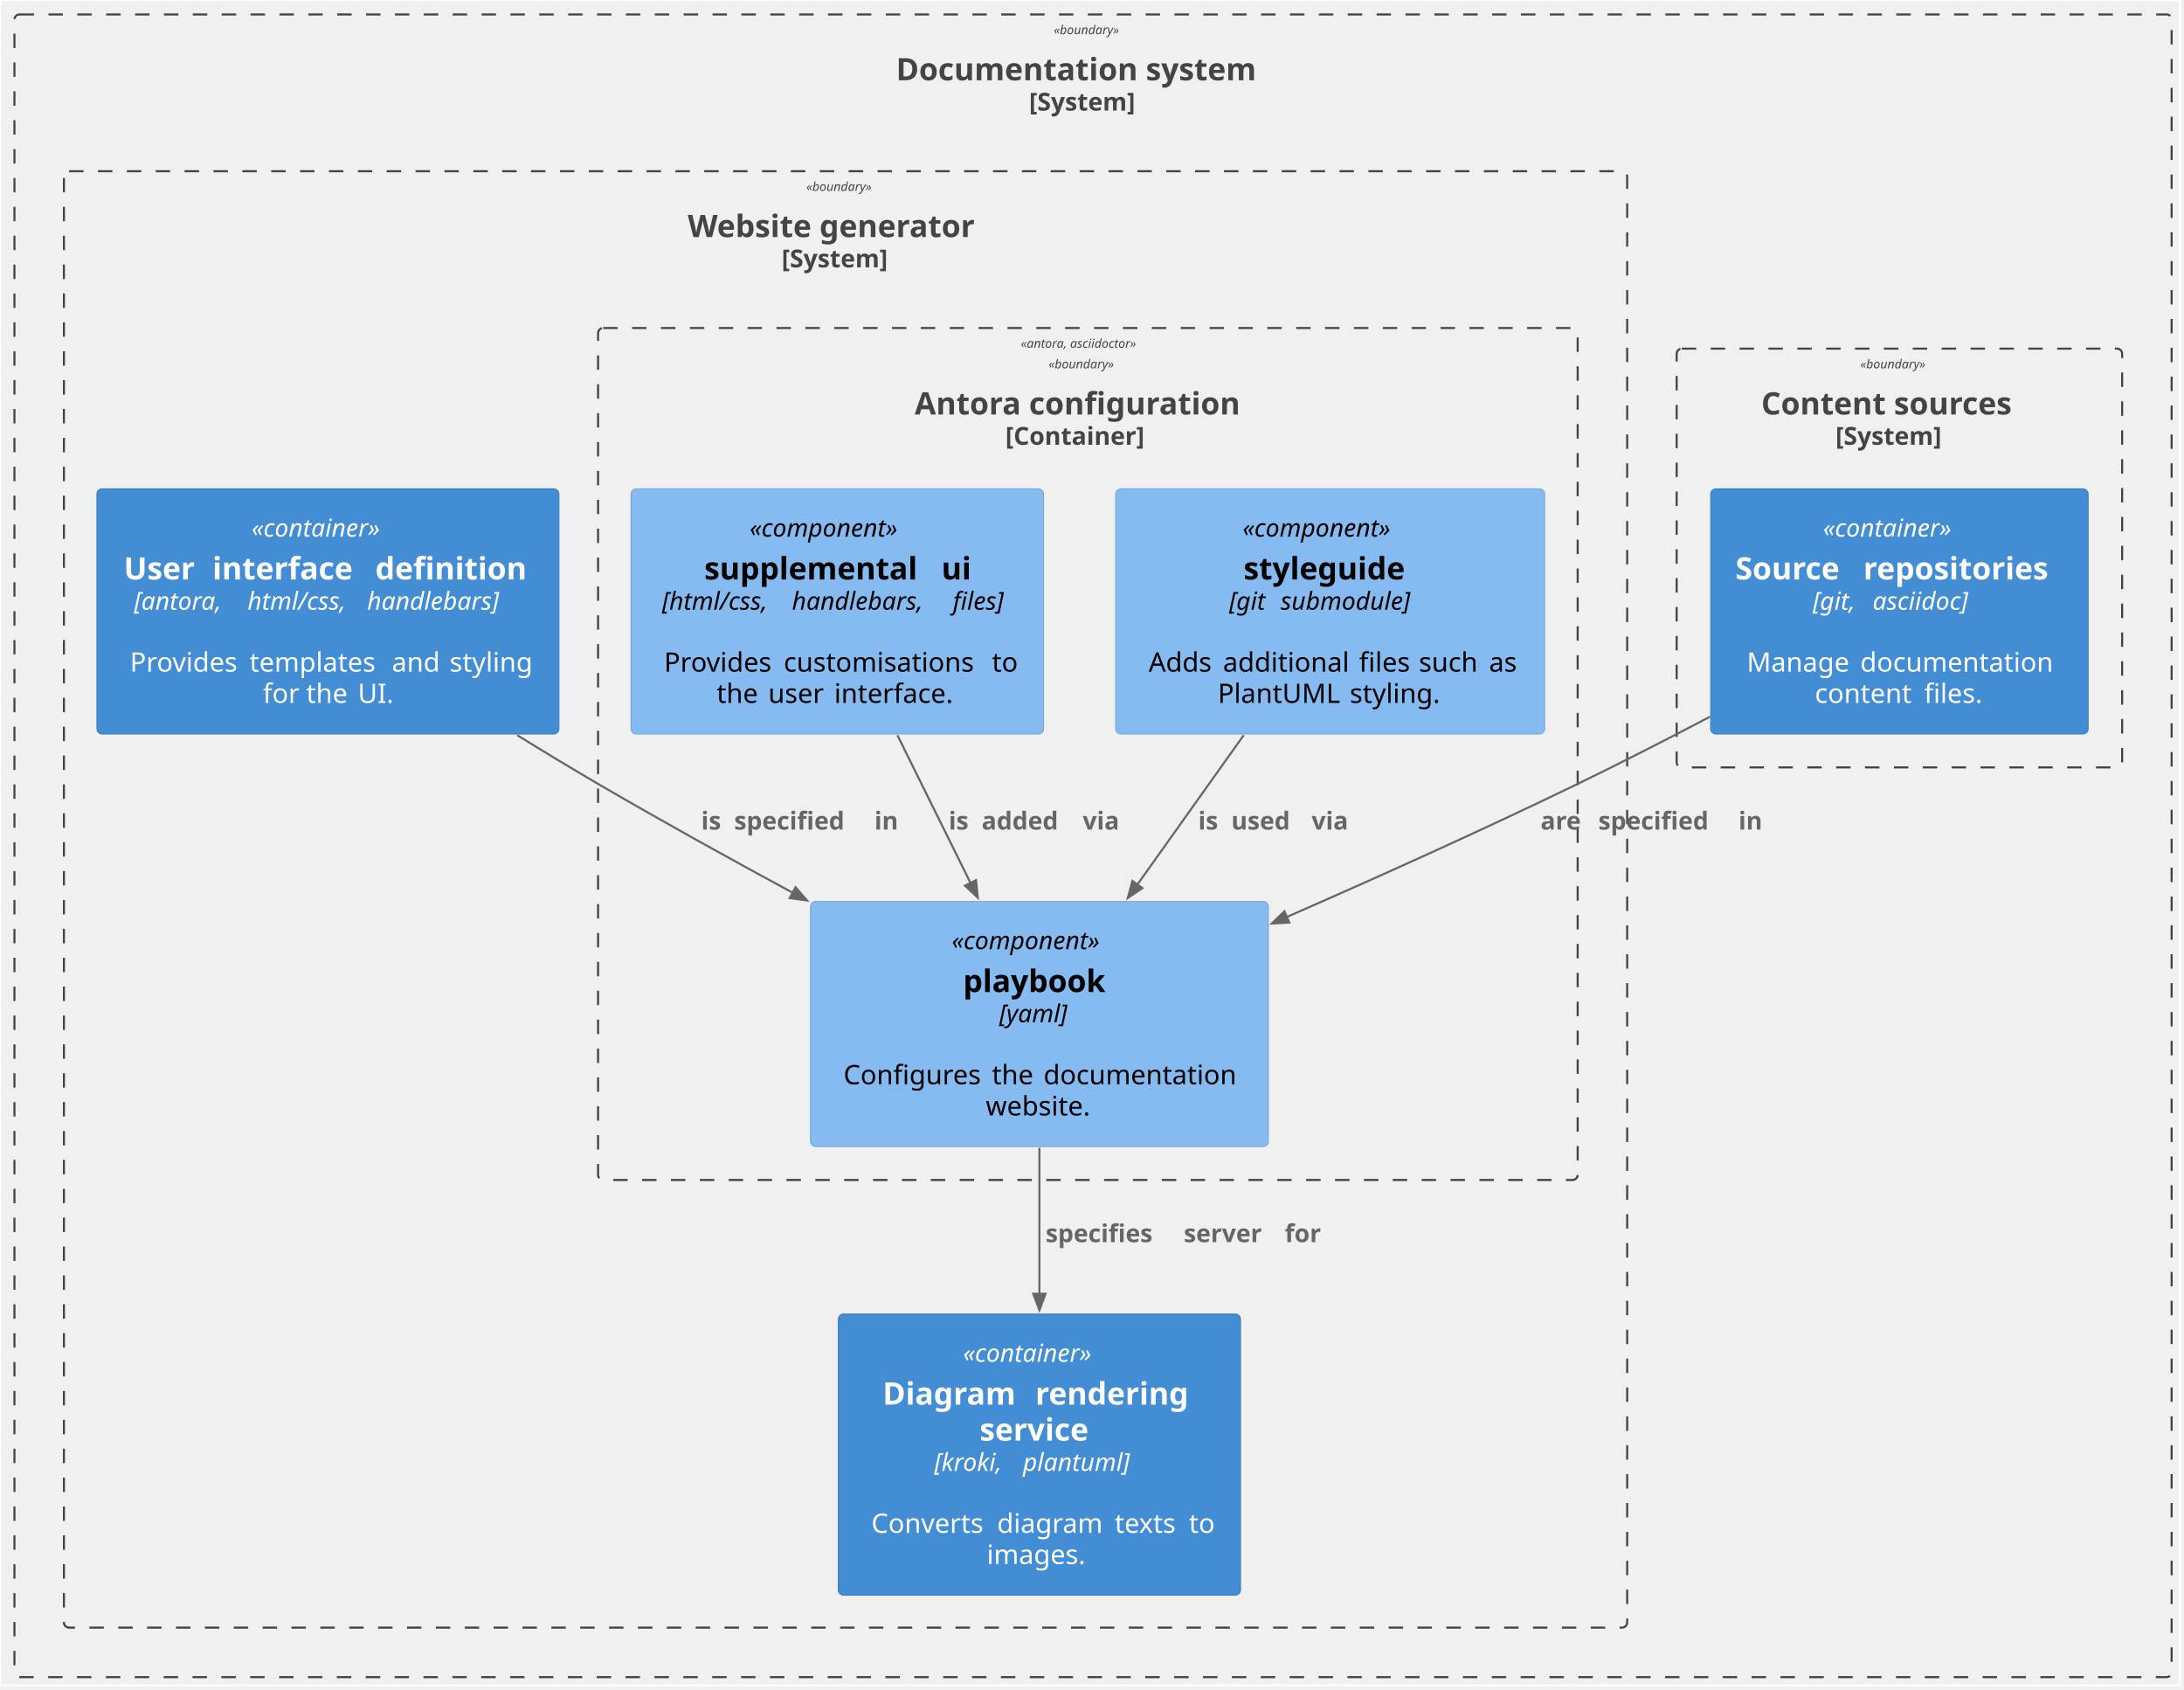
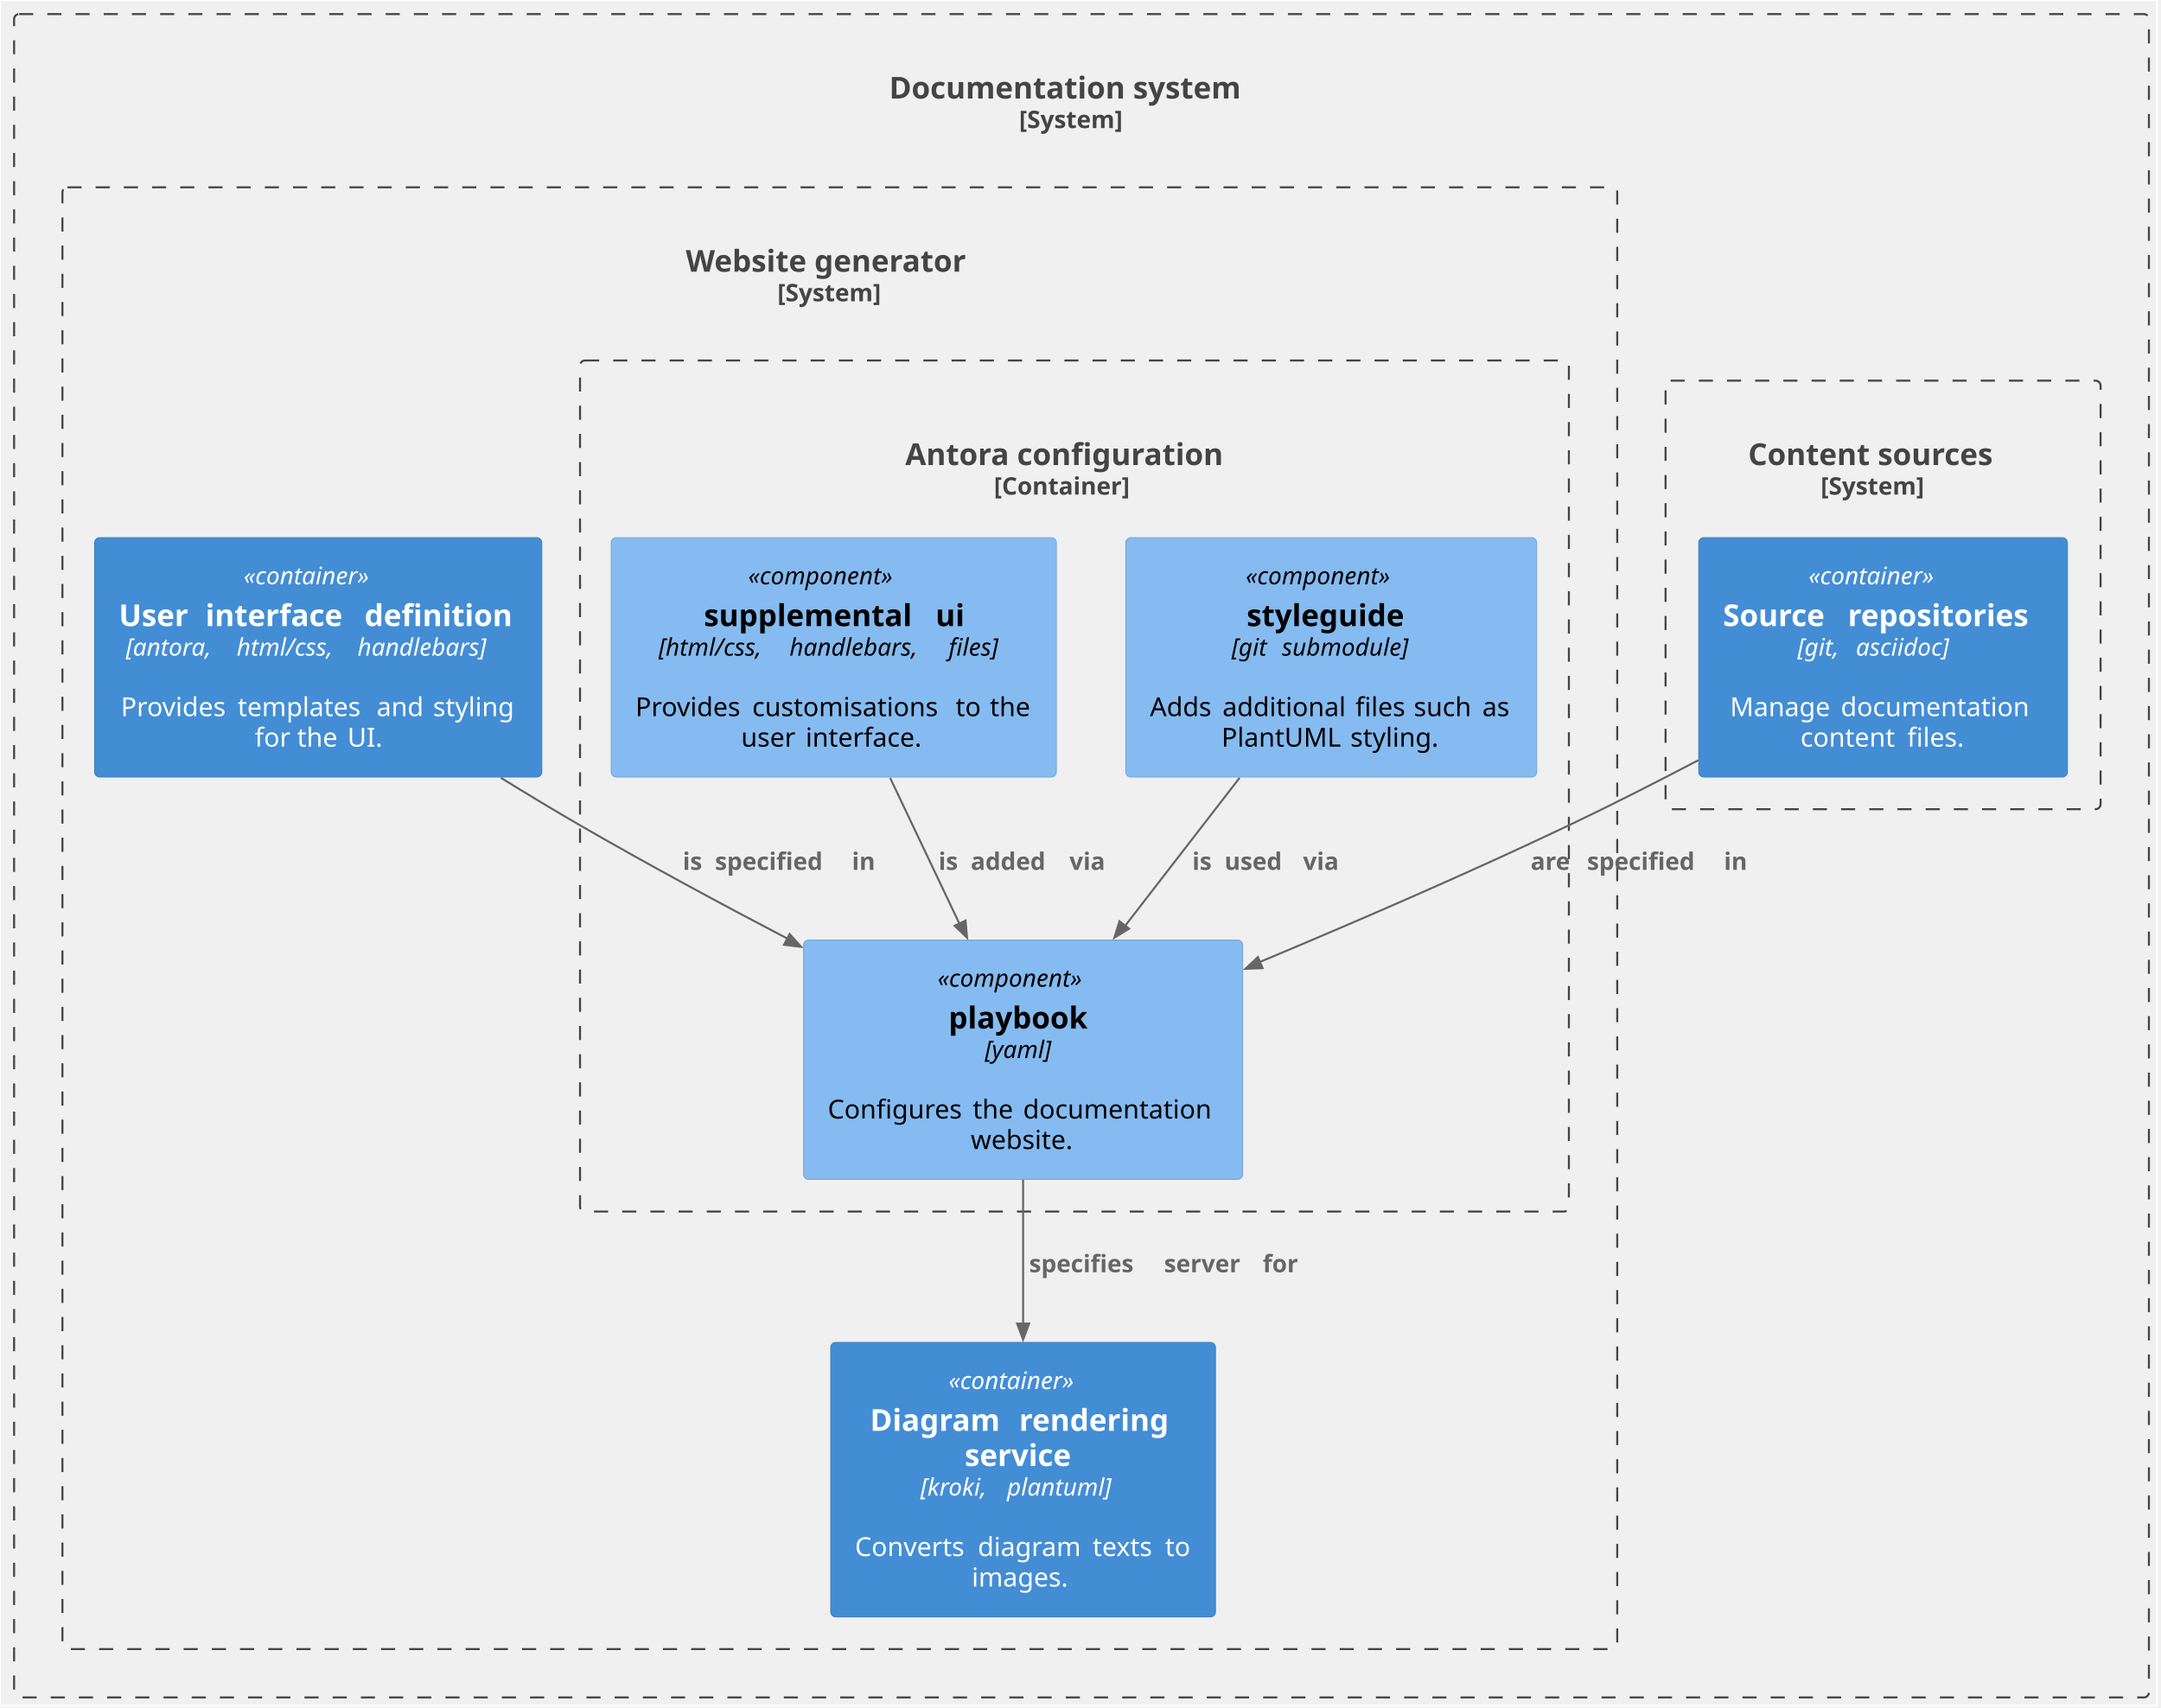
- <svg xmlns="http://www.w3.org/2000/svg" contentStyleType="text/css" height="819px" preserveAspectRatio="none" style="width:1059px;height:819px;" version="1.1" viewBox="0 0 1059 819" width="1059px" zoomAndPan="magnify">
+ <svg xmlns="http://www.w3.org/2000/svg" contentStyleType="text/css" height="848px" preserveAspectRatio="none" style="width:1073px;height:848px;" version="1.1" viewBox="0 0 1073 848" width="1073px" zoomAndPan="magnify">
  <defs />
  <g>
-     <rect fill="none" height="817" style="stroke:#FFFFFF;stroke-width:1.0;" width="1057" x="0" y="0" />
+     <rect fill="none" height="846.85" style="stroke:#FFFFFF;stroke-width:1.0;" width="1071" x="0" y="0" />
    <g id="cluster_doc_sys">
-       <rect fill="none" height="806" rx="2.5" ry="2.5" style="stroke:#444444;stroke-width:1.0;stroke-dasharray:7.0,7.0;" width="1046" x="7" y="7" />
-       <text fill="#444444" font-family="sans-serif" font-size="6" font-style="italic" lengthAdjust="spacing" textLength="38" x="511" y="16.569">«boundary»</text>
-       <text fill="#444444" font-family="sans-serif" font-size="15" font-weight="bold" lengthAdjust="spacing" textLength="191" x="434.5" y="38.923">Documentation system</text>
-       <text fill="#444444" font-family="sans-serif" font-size="12" font-weight="bold" lengthAdjust="spacing" textLength="62" x="499" y="53.6">[System]</text>
+       <rect fill="none" height="835.85" rx="2.5" ry="2.5" style="stroke:#444444;stroke-width:1.0;stroke-dasharray:7.0,7.0;" width="1060" x="7" y="7" />
+       <text fill="#444444" font-family="sans-serif" font-size="15" font-weight="bold" lengthAdjust="spacing" textLength="191" x="441.5" y="48.923">Documentation system</text>
+       <text fill="#444444" font-family="sans-serif" font-size="12" font-weight="bold" lengthAdjust="spacing" textLength="62" x="506" y="63.6">[System]</text>
    </g>
    <g id="cluster_sources">
-       <rect fill="none" height="203" rx="2.5" ry="2.5" style="stroke:#444444;stroke-width:1.0;stroke-dasharray:7.0,7.0;" width="216" x="813" y="169" />
-       <text fill="#444444" font-family="sans-serif" font-size="6" font-style="italic" lengthAdjust="spacing" textLength="38" x="902" y="178.569">«boundary»</text>
-       <text fill="#444444" font-family="sans-serif" font-size="15" font-weight="bold" lengthAdjust="spacing" textLength="134" x="854" y="200.923">Content sources</text>
-       <text fill="#444444" font-family="sans-serif" font-size="12" font-weight="bold" lengthAdjust="spacing" textLength="62" x="890" y="215.6">[System]</text>
+       <rect fill="none" height="212.8" rx="2.5" ry="2.5" style="stroke:#444444;stroke-width:1.0;stroke-dasharray:7.0,7.0;" width="216" x="827" y="189" />
+       <text fill="#444444" font-family="sans-serif" font-size="15" font-weight="bold" lengthAdjust="spacing" textLength="134" x="868" y="230.923">Content sources</text>
+       <text fill="#444444" font-family="sans-serif" font-size="12" font-weight="bold" lengthAdjust="spacing" textLength="62" x="904" y="245.6">[System]</text>
    </g>
    <g id="cluster_sitegen">
-       <rect fill="none" height="706" rx="2.5" ry="2.5" style="stroke:#444444;stroke-width:1.0;stroke-dasharray:7.0,7.0;" width="758" x="31" y="83" />
-       <text fill="#444444" font-family="sans-serif" font-size="6" font-style="italic" lengthAdjust="spacing" textLength="38" x="391" y="92.569">«boundary»</text>
-       <text fill="#444444" font-family="sans-serif" font-size="15" font-weight="bold" lengthAdjust="spacing" textLength="153" x="333.5" y="114.923">Website generator</text>
-       <text fill="#444444" font-family="sans-serif" font-size="12" font-weight="bold" lengthAdjust="spacing" textLength="62" x="379" y="129.6">[System]</text>
+       <rect fill="none" height="725.85" rx="2.5" ry="2.5" style="stroke:#444444;stroke-width:1.0;stroke-dasharray:7.0,7.0;" width="772" x="31" y="93" />
+       <text fill="#444444" font-family="sans-serif" font-size="15" font-weight="bold" lengthAdjust="spacing" textLength="153" x="340.5" y="134.923">Website generator</text>
+       <text fill="#444444" font-family="sans-serif" font-size="12" font-weight="bold" lengthAdjust="spacing" textLength="62" x="386" y="149.6">[System]</text>
    </g>
    <g id="cluster_antora">
-       <rect fill="none" height="413" rx="2.5" ry="2.5" style="stroke:#444444;stroke-width:1.0;stroke-dasharray:7.0,7.0;" width="475" x="290" y="159" />
-       <text fill="#444444" font-family="sans-serif" font-size="6" font-style="italic" lengthAdjust="spacing" textLength="65" x="495" y="168.569">«antora, asciidoctor»</text>
-       <text fill="#444444" font-family="sans-serif" font-size="6" font-style="italic" lengthAdjust="spacing" textLength="38" x="508.5" y="178.569">«boundary»</text>
-       <text fill="#444444" font-family="sans-serif" font-size="15" font-weight="bold" lengthAdjust="spacing" textLength="168" x="443.5" y="200.923">Antora configuration</text>
-       <text fill="#444444" font-family="sans-serif" font-size="12" font-weight="bold" lengthAdjust="spacing" textLength="80" x="487.5" y="215.6">[Container]</text>
+       <rect fill="none" height="422.59" rx="2.5" ry="2.5" style="stroke:#444444;stroke-width:1.0;stroke-dasharray:7.0,7.0;" width="491" x="288" y="179" />
+       <text fill="#444444" font-family="sans-serif" font-size="15" font-weight="bold" lengthAdjust="spacing" textLength="168" x="449.5" y="230.923">Antora configuration</text>
+       <text fill="#444444" font-family="sans-serif" font-size="12" font-weight="bold" lengthAdjust="spacing" textLength="80" x="493.5" y="245.6">[Container]</text>
    </g>
    <g id="elem_source_repos">
-       <rect fill="#438DD5" height="118.797" rx="2.5" ry="2.5" style="stroke:#3C7FC0;stroke-width:0.5;" width="183" x="829.5" y="237" />
-       <text fill="#FFFFFF" font-family="sans-serif" font-size="12" font-style="italic" lengthAdjust="spacing" textLength="74" x="884" y="260.139">«container»</text>
-       <text fill="#FFFFFF" font-family="sans-serif" font-size="15" font-weight="bold" lengthAdjust="spacing" textLength="57" x="841.5" y="280.892">Source</text>
-       <text fill="#FFFFFF" font-family="sans-serif" font-size="15" font-weight="bold" lengthAdjust="spacing" textLength="5" x="898.5" y="280.892"> </text>
-       <text fill="#FFFFFF" font-family="sans-serif" font-size="15" font-weight="bold" lengthAdjust="spacing" textLength="97" x="903.5" y="280.892">repositories</text>
-       <text fill="#FFFFFF" font-family="sans-serif" font-size="12" font-style="italic" lengthAdjust="spacing" textLength="25" x="879" y="295.568">[git,</text>
-       <text fill="#FFFFFF" font-family="sans-serif" font-size="12" font-style="italic" lengthAdjust="spacing" textLength="4" x="904" y="295.568"> </text>
-       <text fill="#FFFFFF" font-family="sans-serif" font-size="12" font-style="italic" lengthAdjust="spacing" textLength="55" x="908" y="295.568">asciidoc]</text>
-       <text fill="#FFFFFF" font-family="sans-serif" font-size="13" lengthAdjust="spacing" textLength="4" x="919" y="310.465"> </text>
-       <text fill="#FFFFFF" font-family="sans-serif" font-size="13" lengthAdjust="spacing" textLength="4" x="843" y="325.598"> </text>
-       <text fill="#FFFFFF" font-family="sans-serif" font-size="13" lengthAdjust="spacing" textLength="51" x="847" y="325.598">Manage</text>
-       <text fill="#FFFFFF" font-family="sans-serif" font-size="13" lengthAdjust="spacing" textLength="4" x="898" y="325.598"> </text>
-       <text fill="#FFFFFF" font-family="sans-serif" font-size="13" lengthAdjust="spacing" textLength="97" x="902" y="325.598">documentation</text>
-       <text fill="#FFFFFF" font-family="sans-serif" font-size="13" lengthAdjust="spacing" textLength="49" x="880" y="340.731">content</text>
-       <text fill="#FFFFFF" font-family="sans-serif" font-size="13" lengthAdjust="spacing" textLength="4" x="929" y="340.731"> </text>
-       <text fill="#FFFFFF" font-family="sans-serif" font-size="13" lengthAdjust="spacing" textLength="29" x="933" y="340.731">files.</text>
+       <rect fill="#438DD5" height="118.797" rx="2.5" ry="2.5" style="stroke:#3C7FC0;stroke-width:0.5;" width="183" x="843.5" y="267" />
+       <text fill="#FFFFFF" font-family="sans-serif" font-size="12" font-style="italic" lengthAdjust="spacing" textLength="74" x="898" y="290.139">«container»</text>
+       <text fill="#FFFFFF" font-family="sans-serif" font-size="15" font-weight="bold" lengthAdjust="spacing" textLength="57" x="855.5" y="310.892">Source</text>
+       <text fill="#FFFFFF" font-family="sans-serif" font-size="15" font-weight="bold" lengthAdjust="spacing" textLength="5" x="912.5" y="310.892"> </text>
+       <text fill="#FFFFFF" font-family="sans-serif" font-size="15" font-weight="bold" lengthAdjust="spacing" textLength="97" x="917.5" y="310.892">repositories</text>
+       <text fill="#FFFFFF" font-family="sans-serif" font-size="12" font-style="italic" lengthAdjust="spacing" textLength="25" x="892.5" y="325.568">[git,</text>
+       <text fill="#FFFFFF" font-family="sans-serif" font-size="12" font-style="italic" lengthAdjust="spacing" textLength="4" x="917.5" y="325.568"> </text>
+       <text fill="#FFFFFF" font-family="sans-serif" font-size="12" font-style="italic" lengthAdjust="spacing" textLength="56" x="921.5" y="325.568">asciidoc]</text>
+       <text fill="#FFFFFF" font-family="sans-serif" font-size="13" lengthAdjust="spacing" textLength="4" x="933" y="340.465"> </text>
+       <text fill="#FFFFFF" font-family="sans-serif" font-size="13" lengthAdjust="spacing" textLength="51" x="859" y="355.598">Manage</text>
+       <text fill="#FFFFFF" font-family="sans-serif" font-size="13" lengthAdjust="spacing" textLength="4" x="910" y="355.598"> </text>
+       <text fill="#FFFFFF" font-family="sans-serif" font-size="13" lengthAdjust="spacing" textLength="97" x="914" y="355.598">documentation</text>
+       <text fill="#FFFFFF" font-family="sans-serif" font-size="13" lengthAdjust="spacing" textLength="49" x="894" y="370.731">content</text>
+       <text fill="#FFFFFF" font-family="sans-serif" font-size="13" lengthAdjust="spacing" textLength="4" x="943" y="370.731"> </text>
+       <text fill="#FFFFFF" font-family="sans-serif" font-size="13" lengthAdjust="spacing" textLength="29" x="947" y="370.731">files.</text>
    </g>
    <g id="elem_ui">
-       <rect fill="#438DD5" height="118.797" rx="2.5" ry="2.5" style="stroke:#3C7FC0;stroke-width:0.5;" width="224" x="47" y="237" />
-       <text fill="#FFFFFF" font-family="sans-serif" font-size="12" font-style="italic" lengthAdjust="spacing" textLength="74" x="122" y="260.139">«container»</text>
-       <text fill="#FFFFFF" font-family="sans-serif" font-size="15" font-weight="bold" lengthAdjust="spacing" textLength="38" x="60" y="280.892">User</text>
-       <text fill="#FFFFFF" font-family="sans-serif" font-size="15" font-weight="bold" lengthAdjust="spacing" textLength="5" x="98" y="280.892"> </text>
-       <text fill="#FFFFFF" font-family="sans-serif" font-size="15" font-weight="bold" lengthAdjust="spacing" textLength="74" x="103" y="280.892">interface</text>
-       <text fill="#FFFFFF" font-family="sans-serif" font-size="15" font-weight="bold" lengthAdjust="spacing" textLength="5" x="177" y="280.892"> </text>
-       <text fill="#FFFFFF" font-family="sans-serif" font-size="15" font-weight="bold" lengthAdjust="spacing" textLength="76" x="182" y="280.892">definition</text>
-       <text fill="#FFFFFF" font-family="sans-serif" font-size="12" font-style="italic" lengthAdjust="spacing" textLength="51" x="65" y="295.568">[antora,</text>
-       <text fill="#FFFFFF" font-family="sans-serif" font-size="12" font-style="italic" lengthAdjust="spacing" textLength="4" x="116" y="295.568"> </text>
-       <text fill="#FFFFFF" font-family="sans-serif" font-size="12" font-style="italic" lengthAdjust="spacing" textLength="54" x="120" y="295.568">html/css,</text>
-       <text fill="#FFFFFF" font-family="sans-serif" font-size="12" font-style="italic" lengthAdjust="spacing" textLength="4" x="174" y="295.568"> </text>
-       <text fill="#FFFFFF" font-family="sans-serif" font-size="12" font-style="italic" lengthAdjust="spacing" textLength="75" x="178" y="295.568">handlebars]</text>
-       <text fill="#FFFFFF" font-family="sans-serif" font-size="13" lengthAdjust="spacing" textLength="4" x="157" y="310.465"> </text>
-       <text fill="#FFFFFF" font-family="sans-serif" font-size="13" lengthAdjust="spacing" textLength="4" x="59" y="325.598"> </text>
-       <text fill="#FFFFFF" font-family="sans-serif" font-size="13" lengthAdjust="spacing" textLength="54" x="63" y="325.598">Provides</text>
-       <text fill="#FFFFFF" font-family="sans-serif" font-size="13" lengthAdjust="spacing" textLength="4" x="117" y="325.598"> </text>
-       <text fill="#FFFFFF" font-family="sans-serif" font-size="13" lengthAdjust="spacing" textLength="65" x="121" y="325.598">templates</text>
-       <text fill="#FFFFFF" font-family="sans-serif" font-size="13" lengthAdjust="spacing" textLength="4" x="186" y="325.598"> </text>
-       <text fill="#FFFFFF" font-family="sans-serif" font-size="13" lengthAdjust="spacing" textLength="24" x="190" y="325.598">and</text>
-       <text fill="#FFFFFF" font-family="sans-serif" font-size="13" lengthAdjust="spacing" textLength="4" x="214" y="325.598"> </text>
-       <text fill="#FFFFFF" font-family="sans-serif" font-size="13" lengthAdjust="spacing" textLength="41" x="218" y="325.598">styling</text>
-       <text fill="#FFFFFF" font-family="sans-serif" font-size="13" lengthAdjust="spacing" textLength="17" x="127.5" y="340.731">for</text>
-       <text fill="#FFFFFF" font-family="sans-serif" font-size="13" lengthAdjust="spacing" textLength="4" x="144.5" y="340.731"> </text>
-       <text fill="#FFFFFF" font-family="sans-serif" font-size="13" lengthAdjust="spacing" textLength="21" x="148.5" y="340.731">the</text>
-       <text fill="#FFFFFF" font-family="sans-serif" font-size="13" lengthAdjust="spacing" textLength="4" x="169.5" y="340.731"> </text>
-       <text fill="#FFFFFF" font-family="sans-serif" font-size="13" lengthAdjust="spacing" textLength="17" x="173.5" y="340.731">UI.</text>
+       <rect fill="#438DD5" height="118.797" rx="2.5" ry="2.5" style="stroke:#3C7FC0;stroke-width:0.5;" width="222" x="47" y="267" />
+       <text fill="#FFFFFF" font-family="sans-serif" font-size="12" font-style="italic" lengthAdjust="spacing" textLength="74" x="121" y="290.139">«container»</text>
+       <text fill="#FFFFFF" font-family="sans-serif" font-size="15" font-weight="bold" lengthAdjust="spacing" textLength="38" x="59" y="310.892">User</text>
+       <text fill="#FFFFFF" font-family="sans-serif" font-size="15" font-weight="bold" lengthAdjust="spacing" textLength="5" x="97" y="310.892"> </text>
+       <text fill="#FFFFFF" font-family="sans-serif" font-size="15" font-weight="bold" lengthAdjust="spacing" textLength="74" x="102" y="310.892">interface</text>
+       <text fill="#FFFFFF" font-family="sans-serif" font-size="15" font-weight="bold" lengthAdjust="spacing" textLength="5" x="176" y="310.892"> </text>
+       <text fill="#FFFFFF" font-family="sans-serif" font-size="15" font-weight="bold" lengthAdjust="spacing" textLength="76" x="181" y="310.892">definition</text>
+       <text fill="#FFFFFF" font-family="sans-serif" font-size="12" font-style="italic" lengthAdjust="spacing" textLength="51" x="62.5" y="325.568">[antora,</text>
+       <text fill="#FFFFFF" font-family="sans-serif" font-size="12" font-style="italic" lengthAdjust="spacing" textLength="4" x="113.5" y="325.568"> </text>
+       <text fill="#FFFFFF" font-family="sans-serif" font-size="12" font-style="italic" lengthAdjust="spacing" textLength="56" x="117.5" y="325.568">html/css,</text>
+       <text fill="#FFFFFF" font-family="sans-serif" font-size="12" font-style="italic" lengthAdjust="spacing" textLength="4" x="173.5" y="325.568"> </text>
+       <text fill="#FFFFFF" font-family="sans-serif" font-size="12" font-style="italic" lengthAdjust="spacing" textLength="76" x="177.5" y="325.568">handlebars]</text>
+       <text fill="#FFFFFF" font-family="sans-serif" font-size="13" lengthAdjust="spacing" textLength="4" x="156" y="340.465"> </text>
+       <text fill="#FFFFFF" font-family="sans-serif" font-size="13" lengthAdjust="spacing" textLength="54" x="60" y="355.598">Provides</text>
+       <text fill="#FFFFFF" font-family="sans-serif" font-size="13" lengthAdjust="spacing" textLength="4" x="114" y="355.598"> </text>
+       <text fill="#FFFFFF" font-family="sans-serif" font-size="13" lengthAdjust="spacing" textLength="65" x="118" y="355.598">templates</text>
+       <text fill="#FFFFFF" font-family="sans-serif" font-size="13" lengthAdjust="spacing" textLength="4" x="183" y="355.598"> </text>
+       <text fill="#FFFFFF" font-family="sans-serif" font-size="13" lengthAdjust="spacing" textLength="24" x="187" y="355.598">and</text>
+       <text fill="#FFFFFF" font-family="sans-serif" font-size="13" lengthAdjust="spacing" textLength="4" x="211" y="355.598"> </text>
+       <text fill="#FFFFFF" font-family="sans-serif" font-size="13" lengthAdjust="spacing" textLength="41" x="215" y="355.598">styling</text>
+       <text fill="#FFFFFF" font-family="sans-serif" font-size="13" lengthAdjust="spacing" textLength="17" x="126.5" y="370.731">for</text>
+       <text fill="#FFFFFF" font-family="sans-serif" font-size="13" lengthAdjust="spacing" textLength="4" x="143.5" y="370.731"> </text>
+       <text fill="#FFFFFF" font-family="sans-serif" font-size="13" lengthAdjust="spacing" textLength="21" x="147.5" y="370.731">the</text>
+       <text fill="#FFFFFF" font-family="sans-serif" font-size="13" lengthAdjust="spacing" textLength="4" x="168.5" y="370.731"> </text>
+       <text fill="#FFFFFF" font-family="sans-serif" font-size="13" lengthAdjust="spacing" textLength="17" x="172.5" y="370.731">UI.</text>
    </g>
    <g id="elem_kroki">
-       <rect fill="#438DD5" height="136.258" rx="2.5" ry="2.5" style="stroke:#3C7FC0;stroke-width:0.5;" width="195" x="406.5" y="637" />
-       <text fill="#FFFFFF" font-family="sans-serif" font-size="12" font-style="italic" lengthAdjust="spacing" textLength="74" x="467" y="660.139">«container»</text>
-       <text fill="#FFFFFF" font-family="sans-serif" font-size="15" font-weight="bold" lengthAdjust="spacing" textLength="69" x="428" y="680.892">Diagram</text>
-       <text fill="#FFFFFF" font-family="sans-serif" font-size="15" font-weight="bold" lengthAdjust="spacing" textLength="5" x="497" y="680.892"> </text>
-       <text fill="#FFFFFF" font-family="sans-serif" font-size="15" font-weight="bold" lengthAdjust="spacing" textLength="78" x="502" y="680.892">rendering</text>
-       <text fill="#FFFFFF" font-family="sans-serif" font-size="15" font-weight="bold" lengthAdjust="spacing" textLength="58" x="475" y="698.353">service</text>
-       <text fill="#FFFFFF" font-family="sans-serif" font-size="12" font-style="italic" lengthAdjust="spacing" textLength="39" x="453" y="713.029">[kroki,</text>
-       <text fill="#FFFFFF" font-family="sans-serif" font-size="12" font-style="italic" lengthAdjust="spacing" textLength="4" x="492" y="713.029"> </text>
-       <text fill="#FFFFFF" font-family="sans-serif" font-size="12" font-style="italic" lengthAdjust="spacing" textLength="59" x="496" y="713.029">plantuml]</text>
-       <text fill="#FFFFFF" font-family="sans-serif" font-size="13" lengthAdjust="spacing" textLength="4" x="502" y="727.926"> </text>
-       <text fill="#FFFFFF" font-family="sans-serif" font-size="13" lengthAdjust="spacing" textLength="4" x="418.5" y="743.059"> </text>
-       <text fill="#FFFFFF" font-family="sans-serif" font-size="13" lengthAdjust="spacing" textLength="57" x="422.5" y="743.059">Converts</text>
-       <text fill="#FFFFFF" font-family="sans-serif" font-size="13" lengthAdjust="spacing" textLength="4" x="479.5" y="743.059"> </text>
-       <text fill="#FFFFFF" font-family="sans-serif" font-size="13" lengthAdjust="spacing" textLength="53" x="483.5" y="743.059">diagram</text>
-       <text fill="#FFFFFF" font-family="sans-serif" font-size="13" lengthAdjust="spacing" textLength="4" x="536.5" y="743.059"> </text>
-       <text fill="#FFFFFF" font-family="sans-serif" font-size="13" lengthAdjust="spacing" textLength="32" x="540.5" y="743.059">texts</text>
-       <text fill="#FFFFFF" font-family="sans-serif" font-size="13" lengthAdjust="spacing" textLength="4" x="572.5" y="743.059"> </text>
-       <text fill="#FFFFFF" font-family="sans-serif" font-size="13" lengthAdjust="spacing" textLength="13" x="576.5" y="743.059">to</text>
-       <text fill="#FFFFFF" font-family="sans-serif" font-size="13" lengthAdjust="spacing" textLength="51" x="478.5" y="758.192">images.</text>
+       <rect fill="#438DD5" height="136.258" rx="2.5" ry="2.5" style="stroke:#3C7FC0;stroke-width:0.5;" width="191" x="412.5" y="666.59" />
+       <text fill="#FFFFFF" font-family="sans-serif" font-size="12" font-style="italic" lengthAdjust="spacing" textLength="74" x="471" y="689.729">«container»</text>
+       <text fill="#FFFFFF" font-family="sans-serif" font-size="15" font-weight="bold" lengthAdjust="spacing" textLength="69" x="432" y="710.482">Diagram</text>
+       <text fill="#FFFFFF" font-family="sans-serif" font-size="15" font-weight="bold" lengthAdjust="spacing" textLength="5" x="501" y="710.482"> </text>
+       <text fill="#FFFFFF" font-family="sans-serif" font-size="15" font-weight="bold" lengthAdjust="spacing" textLength="78" x="506" y="710.482">rendering</text>
+       <text fill="#FFFFFF" font-family="sans-serif" font-size="15" font-weight="bold" lengthAdjust="spacing" textLength="58" x="479" y="727.943">service</text>
+       <text fill="#FFFFFF" font-family="sans-serif" font-size="12" font-style="italic" lengthAdjust="spacing" textLength="39" x="457" y="742.619">[kroki,</text>
+       <text fill="#FFFFFF" font-family="sans-serif" font-size="12" font-style="italic" lengthAdjust="spacing" textLength="4" x="496" y="742.619"> </text>
+       <text fill="#FFFFFF" font-family="sans-serif" font-size="12" font-style="italic" lengthAdjust="spacing" textLength="59" x="500" y="742.619">plantuml]</text>
+       <text fill="#FFFFFF" font-family="sans-serif" font-size="13" lengthAdjust="spacing" textLength="4" x="506" y="757.516"> </text>
+       <text fill="#FFFFFF" font-family="sans-serif" font-size="13" lengthAdjust="spacing" textLength="57" x="424.5" y="772.649">Converts</text>
+       <text fill="#FFFFFF" font-family="sans-serif" font-size="13" lengthAdjust="spacing" textLength="4" x="481.5" y="772.649"> </text>
+       <text fill="#FFFFFF" font-family="sans-serif" font-size="13" lengthAdjust="spacing" textLength="53" x="485.5" y="772.649">diagram</text>
+       <text fill="#FFFFFF" font-family="sans-serif" font-size="13" lengthAdjust="spacing" textLength="4" x="538.5" y="772.649"> </text>
+       <text fill="#FFFFFF" font-family="sans-serif" font-size="13" lengthAdjust="spacing" textLength="32" x="542.5" y="772.649">texts</text>
+       <text fill="#FFFFFF" font-family="sans-serif" font-size="13" lengthAdjust="spacing" textLength="4" x="574.5" y="772.649"> </text>
+       <text fill="#FFFFFF" font-family="sans-serif" font-size="13" lengthAdjust="spacing" textLength="13" x="578.5" y="772.649">to</text>
+       <text fill="#FFFFFF" font-family="sans-serif" font-size="13" lengthAdjust="spacing" textLength="51" x="482.5" y="787.782">images.</text>
    </g>
    <g id="elem_supplementalui">
-       <rect fill="#85BBF0" height="118.797" rx="2.5" ry="2.5" style="stroke:#78A8D8;stroke-width:0.5;" width="200" x="306" y="237" />
-       <text fill="#000000" font-family="sans-serif" font-size="12" font-style="italic" lengthAdjust="spacing" textLength="85" x="363.5" y="260.139">«component»</text>
-       <text fill="#000000" font-family="sans-serif" font-size="15" font-weight="bold" lengthAdjust="spacing" textLength="110" x="341.5" y="280.892">supplemental</text>
-       <text fill="#000000" font-family="sans-serif" font-size="15" font-weight="bold" lengthAdjust="spacing" textLength="5" x="451.5" y="280.892"> </text>
-       <text fill="#000000" font-family="sans-serif" font-size="15" font-weight="bold" lengthAdjust="spacing" textLength="14" x="456.5" y="280.892">ui</text>
-       <text fill="#000000" font-family="sans-serif" font-size="12" font-style="italic" lengthAdjust="spacing" textLength="59" x="321" y="295.568">[html/css,</text>
-       <text fill="#000000" font-family="sans-serif" font-size="12" font-style="italic" lengthAdjust="spacing" textLength="4" x="380" y="295.568"> </text>
-       <text fill="#000000" font-family="sans-serif" font-size="12" font-style="italic" lengthAdjust="spacing" textLength="74" x="384" y="295.568">handlebars,</text>
-       <text fill="#000000" font-family="sans-serif" font-size="12" font-style="italic" lengthAdjust="spacing" textLength="4" x="458" y="295.568"> </text>
-       <text fill="#000000" font-family="sans-serif" font-size="12" font-style="italic" lengthAdjust="spacing" textLength="29" x="462" y="295.568">files]</text>
-       <text fill="#000000" font-family="sans-serif" font-size="13" lengthAdjust="spacing" textLength="4" x="404" y="310.465"> </text>
-       <text fill="#000000" font-family="sans-serif" font-size="13" lengthAdjust="spacing" textLength="4" x="318" y="325.598"> </text>
-       <text fill="#000000" font-family="sans-serif" font-size="13" lengthAdjust="spacing" textLength="54" x="322" y="325.598">Provides</text>
-       <text fill="#000000" font-family="sans-serif" font-size="13" lengthAdjust="spacing" textLength="4" x="376" y="325.598"> </text>
-       <text fill="#000000" font-family="sans-serif" font-size="13" lengthAdjust="spacing" textLength="97" x="380" y="325.598">customisations</text>
-       <text fill="#000000" font-family="sans-serif" font-size="13" lengthAdjust="spacing" textLength="4" x="477" y="325.598"> </text>
-       <text fill="#000000" font-family="sans-serif" font-size="13" lengthAdjust="spacing" textLength="13" x="481" y="325.598">to</text>
-       <text fill="#000000" font-family="sans-serif" font-size="13" lengthAdjust="spacing" textLength="21" x="347.5" y="340.731">the</text>
-       <text fill="#000000" font-family="sans-serif" font-size="13" lengthAdjust="spacing" textLength="4" x="368.5" y="340.731"> </text>
-       <text fill="#000000" font-family="sans-serif" font-size="13" lengthAdjust="spacing" textLength="28" x="372.5" y="340.731">user</text>
-       <text fill="#000000" font-family="sans-serif" font-size="13" lengthAdjust="spacing" textLength="4" x="400.5" y="340.731"> </text>
-       <text fill="#000000" font-family="sans-serif" font-size="13" lengthAdjust="spacing" textLength="60" x="404.5" y="340.731">interface.</text>
+       <rect fill="#85BBF0" height="118.797" rx="2.5" ry="2.5" style="stroke:#78A8D8;stroke-width:0.5;" width="221" x="303.5" y="267" />
+       <text fill="#000000" font-family="sans-serif" font-size="12" font-style="italic" lengthAdjust="spacing" textLength="85" x="371.5" y="290.139">«component»</text>
+       <text fill="#000000" font-family="sans-serif" font-size="15" font-weight="bold" lengthAdjust="spacing" textLength="110" x="349.5" y="310.892">supplemental</text>
+       <text fill="#000000" font-family="sans-serif" font-size="15" font-weight="bold" lengthAdjust="spacing" textLength="5" x="459.5" y="310.892"> </text>
+       <text fill="#000000" font-family="sans-serif" font-size="15" font-weight="bold" lengthAdjust="spacing" textLength="14" x="464.5" y="310.892">ui</text>
+       <text fill="#000000" font-family="sans-serif" font-size="12" font-style="italic" lengthAdjust="spacing" textLength="61" x="327" y="325.568">[html/css,</text>
+       <text fill="#000000" font-family="sans-serif" font-size="12" font-style="italic" lengthAdjust="spacing" textLength="4" x="388" y="325.568"> </text>
+       <text fill="#000000" font-family="sans-serif" font-size="12" font-style="italic" lengthAdjust="spacing" textLength="75" x="392" y="325.568">handlebars,</text>
+       <text fill="#000000" font-family="sans-serif" font-size="12" font-style="italic" lengthAdjust="spacing" textLength="4" x="467" y="325.568"> </text>
+       <text fill="#000000" font-family="sans-serif" font-size="12" font-style="italic" lengthAdjust="spacing" textLength="30" x="471" y="325.568">files]</text>
+       <text fill="#000000" font-family="sans-serif" font-size="13" lengthAdjust="spacing" textLength="4" x="412" y="340.465"> </text>
+       <text fill="#000000" font-family="sans-serif" font-size="13" lengthAdjust="spacing" textLength="54" x="315.5" y="355.598">Provides</text>
+       <text fill="#000000" font-family="sans-serif" font-size="13" lengthAdjust="spacing" textLength="4" x="369.5" y="355.598"> </text>
+       <text fill="#000000" font-family="sans-serif" font-size="13" lengthAdjust="spacing" textLength="97" x="373.5" y="355.598">customisations</text>
+       <text fill="#000000" font-family="sans-serif" font-size="13" lengthAdjust="spacing" textLength="4" x="470.5" y="355.598"> </text>
+       <text fill="#000000" font-family="sans-serif" font-size="13" lengthAdjust="spacing" textLength="13" x="474.5" y="355.598">to</text>
+       <text fill="#000000" font-family="sans-serif" font-size="13" lengthAdjust="spacing" textLength="4" x="487.5" y="355.598"> </text>
+       <text fill="#000000" font-family="sans-serif" font-size="13" lengthAdjust="spacing" textLength="21" x="491.5" y="355.598">the</text>
+       <text fill="#000000" font-family="sans-serif" font-size="13" lengthAdjust="spacing" textLength="28" x="368" y="370.731">user</text>
+       <text fill="#000000" font-family="sans-serif" font-size="13" lengthAdjust="spacing" textLength="4" x="396" y="370.731"> </text>
+       <text fill="#000000" font-family="sans-serif" font-size="13" lengthAdjust="spacing" textLength="60" x="400" y="370.731">interface.</text>
    </g>
    <g id="elem_playbook">
-       <rect fill="#85BBF0" height="118.797" rx="2.5" ry="2.5" style="stroke:#78A8D8;stroke-width:0.5;" width="222" x="393" y="437" />
-       <text fill="#000000" font-family="sans-serif" font-size="12" font-style="italic" lengthAdjust="spacing" textLength="85" x="461.5" y="460.139">«component»</text>
-       <text fill="#000000" font-family="sans-serif" font-size="15" font-weight="bold" lengthAdjust="spacing" textLength="74" x="467" y="480.892">playbook</text>
-       <text fill="#000000" font-family="sans-serif" font-size="12" font-style="italic" lengthAdjust="spacing" textLength="39" x="484.5" y="495.568">[yaml]</text>
-       <text fill="#000000" font-family="sans-serif" font-size="13" lengthAdjust="spacing" textLength="4" x="502" y="510.465"> </text>
-       <text fill="#000000" font-family="sans-serif" font-size="13" lengthAdjust="spacing" textLength="4" x="405" y="525.598"> </text>
-       <text fill="#000000" font-family="sans-serif" font-size="13" lengthAdjust="spacing" textLength="68" x="409" y="525.598">Configures</text>
-       <text fill="#000000" font-family="sans-serif" font-size="13" lengthAdjust="spacing" textLength="4" x="477" y="525.598"> </text>
-       <text fill="#000000" font-family="sans-serif" font-size="13" lengthAdjust="spacing" textLength="21" x="481" y="525.598">the</text>
-       <text fill="#000000" font-family="sans-serif" font-size="13" lengthAdjust="spacing" textLength="4" x="502" y="525.598"> </text>
-       <text fill="#000000" font-family="sans-serif" font-size="13" lengthAdjust="spacing" textLength="97" x="506" y="525.598">documentation</text>
-       <text fill="#000000" font-family="sans-serif" font-size="13" lengthAdjust="spacing" textLength="52" x="478" y="540.731">website.</text>
+       <rect fill="#85BBF0" height="118.797" rx="2.5" ry="2.5" style="stroke:#78A8D8;stroke-width:0.5;" width="218" x="399" y="466.8" />
+       <text fill="#000000" font-family="sans-serif" font-size="12" font-style="italic" lengthAdjust="spacing" textLength="85" x="465.5" y="489.939">«component»</text>
+       <text fill="#000000" font-family="sans-serif" font-size="15" font-weight="bold" lengthAdjust="spacing" textLength="74" x="471" y="510.692">playbook</text>
+       <text fill="#000000" font-family="sans-serif" font-size="12" font-style="italic" lengthAdjust="spacing" textLength="38" x="489" y="525.368">[yaml]</text>
+       <text fill="#000000" font-family="sans-serif" font-size="13" lengthAdjust="spacing" textLength="4" x="506" y="540.265"> </text>
+       <text fill="#000000" font-family="sans-serif" font-size="13" lengthAdjust="spacing" textLength="68" x="411" y="555.398">Configures</text>
+       <text fill="#000000" font-family="sans-serif" font-size="13" lengthAdjust="spacing" textLength="4" x="479" y="555.398"> </text>
+       <text fill="#000000" font-family="sans-serif" font-size="13" lengthAdjust="spacing" textLength="21" x="483" y="555.398">the</text>
+       <text fill="#000000" font-family="sans-serif" font-size="13" lengthAdjust="spacing" textLength="4" x="504" y="555.398"> </text>
+       <text fill="#000000" font-family="sans-serif" font-size="13" lengthAdjust="spacing" textLength="97" x="508" y="555.398">documentation</text>
+       <text fill="#000000" font-family="sans-serif" font-size="13" lengthAdjust="spacing" textLength="52" x="482" y="570.531">website.</text>
    </g>
    <g id="elem_styleguide">
-       <rect fill="#85BBF0" height="118.797" rx="2.5" ry="2.5" style="stroke:#78A8D8;stroke-width:0.5;" width="208" x="541" y="237" />
-       <text fill="#000000" font-family="sans-serif" font-size="12" font-style="italic" lengthAdjust="spacing" textLength="85" x="602.5" y="260.139">«component»</text>
-       <text fill="#000000" font-family="sans-serif" font-size="15" font-weight="bold" lengthAdjust="spacing" textLength="84" x="603" y="280.892">styleguide</text>
-       <text fill="#000000" font-family="sans-serif" font-size="12" font-style="italic" lengthAdjust="spacing" textLength="21" x="596" y="295.568">[git</text>
-       <text fill="#000000" font-family="sans-serif" font-size="12" font-style="italic" lengthAdjust="spacing" textLength="4" x="617" y="295.568"> </text>
-       <text fill="#000000" font-family="sans-serif" font-size="12" font-style="italic" lengthAdjust="spacing" textLength="73" x="621" y="295.568">submodule]</text>
-       <text fill="#000000" font-family="sans-serif" font-size="13" lengthAdjust="spacing" textLength="4" x="643" y="310.465"> </text>
-       <text fill="#000000" font-family="sans-serif" font-size="13" lengthAdjust="spacing" textLength="4" x="553" y="325.598"> </text>
-       <text fill="#000000" font-family="sans-serif" font-size="13" lengthAdjust="spacing" textLength="32" x="557" y="325.598">Adds</text>
-       <text fill="#000000" font-family="sans-serif" font-size="13" lengthAdjust="spacing" textLength="4" x="589" y="325.598"> </text>
-       <text fill="#000000" font-family="sans-serif" font-size="13" lengthAdjust="spacing" textLength="62" x="593" y="325.598">additional</text>
-       <text fill="#000000" font-family="sans-serif" font-size="13" lengthAdjust="spacing" textLength="4" x="655" y="325.598"> </text>
-       <text fill="#000000" font-family="sans-serif" font-size="13" lengthAdjust="spacing" textLength="25" x="659" y="325.598">files</text>
-       <text fill="#000000" font-family="sans-serif" font-size="13" lengthAdjust="spacing" textLength="4" x="684" y="325.598"> </text>
-       <text fill="#000000" font-family="sans-serif" font-size="13" lengthAdjust="spacing" textLength="30" x="688" y="325.598">such</text>
-       <text fill="#000000" font-family="sans-serif" font-size="13" lengthAdjust="spacing" textLength="4" x="718" y="325.598"> </text>
-       <text fill="#000000" font-family="sans-serif" font-size="13" lengthAdjust="spacing" textLength="15" x="722" y="325.598">as</text>
-       <text fill="#000000" font-family="sans-serif" font-size="13" lengthAdjust="spacing" textLength="60" x="590.5" y="340.731">PlantUML</text>
-       <text fill="#000000" font-family="sans-serif" font-size="13" lengthAdjust="spacing" textLength="4" x="650.5" y="340.731"> </text>
-       <text fill="#000000" font-family="sans-serif" font-size="13" lengthAdjust="spacing" textLength="45" x="654.5" y="340.731">styling.</text>
+       <rect fill="#85BBF0" height="118.797" rx="2.5" ry="2.5" style="stroke:#78A8D8;stroke-width:0.5;" width="204" x="559" y="267" />
+       <text fill="#000000" font-family="sans-serif" font-size="12" font-style="italic" lengthAdjust="spacing" textLength="85" x="618.5" y="290.139">«component»</text>
+       <text fill="#000000" font-family="sans-serif" font-size="15" font-weight="bold" lengthAdjust="spacing" textLength="84" x="619" y="310.892">styleguide</text>
+       <text fill="#000000" font-family="sans-serif" font-size="12" font-style="italic" lengthAdjust="spacing" textLength="21" x="611.5" y="325.568">[git</text>
+       <text fill="#000000" font-family="sans-serif" font-size="12" font-style="italic" lengthAdjust="spacing" textLength="4" x="632.5" y="325.568"> </text>
+       <text fill="#000000" font-family="sans-serif" font-size="12" font-style="italic" lengthAdjust="spacing" textLength="74" x="636.5" y="325.568">submodule]</text>
+       <text fill="#000000" font-family="sans-serif" font-size="13" lengthAdjust="spacing" textLength="4" x="659" y="340.465"> </text>
+       <text fill="#000000" font-family="sans-serif" font-size="13" lengthAdjust="spacing" textLength="32" x="571" y="355.598">Adds</text>
+       <text fill="#000000" font-family="sans-serif" font-size="13" lengthAdjust="spacing" textLength="4" x="603" y="355.598"> </text>
+       <text fill="#000000" font-family="sans-serif" font-size="13" lengthAdjust="spacing" textLength="62" x="607" y="355.598">additional</text>
+       <text fill="#000000" font-family="sans-serif" font-size="13" lengthAdjust="spacing" textLength="4" x="669" y="355.598"> </text>
+       <text fill="#000000" font-family="sans-serif" font-size="13" lengthAdjust="spacing" textLength="25" x="673" y="355.598">files</text>
+       <text fill="#000000" font-family="sans-serif" font-size="13" lengthAdjust="spacing" textLength="4" x="698" y="355.598"> </text>
+       <text fill="#000000" font-family="sans-serif" font-size="13" lengthAdjust="spacing" textLength="30" x="702" y="355.598">such</text>
+       <text fill="#000000" font-family="sans-serif" font-size="13" lengthAdjust="spacing" textLength="4" x="732" y="355.598"> </text>
+       <text fill="#000000" font-family="sans-serif" font-size="13" lengthAdjust="spacing" textLength="15" x="736" y="355.598">as</text>
+       <text fill="#000000" font-family="sans-serif" font-size="13" lengthAdjust="spacing" textLength="60" x="606.5" y="370.731">PlantUML</text>
+       <text fill="#000000" font-family="sans-serif" font-size="13" lengthAdjust="spacing" textLength="4" x="666.5" y="370.731"> </text>
+       <text fill="#000000" font-family="sans-serif" font-size="13" lengthAdjust="spacing" textLength="45" x="670.5" y="370.731">styling.</text>
    </g>
    <g id="link_supplementalui_playbook">
-       <path d="M435.14,356.37 C446.29,378.91 459.1,404.79 470.62,428.07 " fill="none" id="supplementalui-to-playbook" style="stroke:#666666;stroke-width:1.0;" />
-       <polygon fill="#666666" points="474.13,435.16,473.27,426.659,467.892,429.321,474.13,435.16" style="stroke:#666666;stroke-width:1.0;" />
-       <text fill="#666666" font-family="sans-serif" font-size="12" font-weight="bold" lengthAdjust="spacing" textLength="12" x="460" y="402.139">is</text>
-       <text fill="#666666" font-family="sans-serif" font-size="12" font-weight="bold" lengthAdjust="spacing" textLength="4" x="472" y="402.139"> </text>
-       <text fill="#666666" font-family="sans-serif" font-size="12" font-weight="bold" lengthAdjust="spacing" textLength="45" x="476" y="402.139">added</text>
-       <text fill="#666666" font-family="sans-serif" font-size="12" font-weight="bold" lengthAdjust="spacing" textLength="4" x="521" y="402.139"> </text>
-       <text fill="#666666" font-family="sans-serif" font-size="12" font-weight="bold" lengthAdjust="spacing" textLength="20" x="525" y="402.139">via</text>
+       <path d="M441.95,386.21 C452.79,409.02 465.26,435.26 476.43,458.76 " fill="none" id="supplementalui-to-playbook" style="stroke:#666666;stroke-width:1.0;" />
+       <polygon fill="#666666" points="480.16,465.61,479.422,457.098,474.007,459.682,480.16,465.61" style="stroke:#666666;stroke-width:1.0;" />
+       <text fill="#666666" font-family="sans-serif" font-size="12" font-weight="bold" lengthAdjust="spacing" textLength="12" x="466" y="431.939">is</text>
+       <text fill="#666666" font-family="sans-serif" font-size="12" font-weight="bold" lengthAdjust="spacing" textLength="4" x="478" y="431.939"> </text>
+       <text fill="#666666" font-family="sans-serif" font-size="12" font-weight="bold" lengthAdjust="spacing" textLength="45" x="482" y="431.939">added</text>
+       <text fill="#666666" font-family="sans-serif" font-size="12" font-weight="bold" lengthAdjust="spacing" textLength="4" x="527" y="431.939"> </text>
+       <text fill="#666666" font-family="sans-serif" font-size="12" font-weight="bold" lengthAdjust="spacing" textLength="20" x="531" y="431.939">via</text>
    </g>
    <g id="link_styleguide_playbook">
-       <path d="M603.08,356.37 C586.82,379.21 568.11,405.47 551.37,428.98 " fill="none" id="styleguide-to-playbook" style="stroke:#666666;stroke-width:1.0;" />
-       <polygon fill="#666666" points="546.88,435.28,553.966,430.507,549.08,427.024,546.88,435.28" style="stroke:#666666;stroke-width:1.0;" />
-       <text fill="#666666" font-family="sans-serif" font-size="12" font-weight="bold" lengthAdjust="spacing" textLength="12" x="581" y="402.139">is</text>
-       <text fill="#666666" font-family="sans-serif" font-size="12" font-weight="bold" lengthAdjust="spacing" textLength="4" x="593" y="402.139"> </text>
-       <text fill="#666666" font-family="sans-serif" font-size="12" font-weight="bold" lengthAdjust="spacing" textLength="35" x="597" y="402.139">used</text>
-       <text fill="#666666" font-family="sans-serif" font-size="12" font-weight="bold" lengthAdjust="spacing" textLength="4" x="632" y="402.139"> </text>
-       <text fill="#666666" font-family="sans-serif" font-size="12" font-weight="bold" lengthAdjust="spacing" textLength="20" x="636" y="402.139">via</text>
+       <path d="M615.51,386.21 C597.63,409.32 577.03,435.95 558.68,459.68 " fill="none" id="styleguide-to-playbook" style="stroke:#666666;stroke-width:1.0;" />
+       <polygon fill="#666666" points="553.32,465.61,560.59,461.121,555.846,457.448,553.32,465.61" style="stroke:#666666;stroke-width:1.0;" />
+       <text fill="#666666" font-family="sans-serif" font-size="12" font-weight="bold" lengthAdjust="spacing" textLength="12" x="592" y="431.939">is</text>
+       <text fill="#666666" font-family="sans-serif" font-size="12" font-weight="bold" lengthAdjust="spacing" textLength="4" x="604" y="431.939"> </text>
+       <text fill="#666666" font-family="sans-serif" font-size="12" font-weight="bold" lengthAdjust="spacing" textLength="35" x="608" y="431.939">used</text>
+       <text fill="#666666" font-family="sans-serif" font-size="12" font-weight="bold" lengthAdjust="spacing" textLength="4" x="643" y="431.939"> </text>
+       <text fill="#666666" font-family="sans-serif" font-size="12" font-weight="bold" lengthAdjust="spacing" textLength="20" x="647" y="431.939">via</text>
    </g>
    <g id="link_ui_playbook">
-       <path d="M250.85,356.43 C263.91,364.49 277.23,372.55 290,380 C320.29,397.68 353.46,416.05 384.44,432.8 " fill="none" id="ui-to-playbook" style="stroke:#666666;stroke-width:1.0;" />
-       <polygon fill="#666666" points="391.36,436.53,385.744,430.091,382.895,435.372,391.36,436.53" style="stroke:#666666;stroke-width:1.0;" />
-       <text fill="#666666" font-family="sans-serif" font-size="12" font-weight="bold" lengthAdjust="spacing" textLength="12" x="340" y="402.139">is</text>
-       <text fill="#666666" font-family="sans-serif" font-size="12" font-weight="bold" lengthAdjust="spacing" textLength="4" x="352" y="402.139"> </text>
-       <text fill="#666666" font-family="sans-serif" font-size="12" font-weight="bold" lengthAdjust="spacing" textLength="64" x="356" y="402.139">specified</text>
-       <text fill="#666666" font-family="sans-serif" font-size="12" font-weight="bold" lengthAdjust="spacing" textLength="4" x="420" y="402.139"> </text>
-       <text fill="#666666" font-family="sans-serif" font-size="12" font-weight="bold" lengthAdjust="spacing" textLength="13" x="424" y="402.139">in</text>
+       <path d="M248.69,386.2 C261.78,394.3 275.16,402.37 288,409.8 C321.07,428.91 357.58,448.6 391.2,466.19 " fill="none" id="ui-to-playbook" style="stroke:#666666;stroke-width:1.0;" />
+       <polygon fill="#666666" points="397.78,470.15,392.072,463.793,389.299,469.113,397.78,470.15" style="stroke:#666666;stroke-width:1.0;" />
+       <text fill="#666666" font-family="sans-serif" font-size="12" font-weight="bold" lengthAdjust="spacing" textLength="12" x="339" y="431.939">is</text>
+       <text fill="#666666" font-family="sans-serif" font-size="12" font-weight="bold" lengthAdjust="spacing" textLength="4" x="351" y="431.939"> </text>
+       <text fill="#666666" font-family="sans-serif" font-size="12" font-weight="bold" lengthAdjust="spacing" textLength="64" x="355" y="431.939">specified</text>
+       <text fill="#666666" font-family="sans-serif" font-size="12" font-weight="bold" lengthAdjust="spacing" textLength="4" x="419" y="431.939"> </text>
+       <text fill="#666666" font-family="sans-serif" font-size="12" font-weight="bold" lengthAdjust="spacing" textLength="13" x="423" y="431.939">in</text>
    </g>
    <g id="link_playbook_kroki">
-       <path d="M504,556.4 C504,578.5 504,603.95 504,627.42 " fill="none" id="playbook-to-kroki" style="stroke:#666666;stroke-width:1.0;" />
-       <polygon fill="#666666" points="504,635.14,507,627.14,501,627.14,504,635.14" style="stroke:#666666;stroke-width:1.0;" />
-       <text fill="#666666" font-family="sans-serif" font-size="12" font-weight="bold" lengthAdjust="spacing" textLength="63" x="507" y="602.139">specifies</text>
-       <text fill="#666666" font-family="sans-serif" font-size="12" font-weight="bold" lengthAdjust="spacing" textLength="4" x="570" y="602.139"> </text>
-       <text fill="#666666" font-family="sans-serif" font-size="12" font-weight="bold" lengthAdjust="spacing" textLength="45" x="574" y="602.139">server</text>
-       <text fill="#666666" font-family="sans-serif" font-size="12" font-weight="bold" lengthAdjust="spacing" textLength="4" x="619" y="602.139"> </text>
-       <text fill="#666666" font-family="sans-serif" font-size="12" font-weight="bold" lengthAdjust="spacing" textLength="20" x="623" y="602.139">for</text>
+       <path d="M508,585.82 C508,608.03 508,633.65 508,657.26 " fill="none" id="playbook-to-kroki" style="stroke:#666666;stroke-width:1.0;" />
+       <polygon fill="#666666" points="508,665.19,511,657.19,505,657.19,508,665.19" style="stroke:#666666;stroke-width:1.0;" />
+       <text fill="#666666" font-family="sans-serif" font-size="12" font-weight="bold" lengthAdjust="spacing" textLength="63" x="511" y="631.729">specifies</text>
+       <text fill="#666666" font-family="sans-serif" font-size="12" font-weight="bold" lengthAdjust="spacing" textLength="4" x="574" y="631.729"> </text>
+       <text fill="#666666" font-family="sans-serif" font-size="12" font-weight="bold" lengthAdjust="spacing" textLength="45" x="578" y="631.729">server</text>
+       <text fill="#666666" font-family="sans-serif" font-size="12" font-weight="bold" lengthAdjust="spacing" textLength="4" x="623" y="631.729"> </text>
+       <text fill="#666666" font-family="sans-serif" font-size="12" font-weight="bold" lengthAdjust="spacing" textLength="20" x="627" y="631.729">for</text>
    </g>
    <g id="link_source_repos_playbook">
-       <path d="M829.16,347.43 C808.21,358.44 785.95,369.84 765,380 C719.34,402.14 668.45,425.05 623.82,444.57 " fill="none" id="source_repos-to-playbook" style="stroke:#666666;stroke-width:1.0;" />
-       <polygon fill="#666666" points="616.66,447.69,625.192,447.238,622.791,441.739,616.66,447.69" style="stroke:#666666;stroke-width:1.0;" />
-       <text fill="#666666" font-family="sans-serif" font-size="12" font-weight="bold" lengthAdjust="spacing" textLength="24" x="747" y="402.139">are</text>
-       <text fill="#666666" font-family="sans-serif" font-size="12" font-weight="bold" lengthAdjust="spacing" textLength="4" x="771" y="402.139"> </text>
-       <text fill="#666666" font-family="sans-serif" font-size="12" font-weight="bold" lengthAdjust="spacing" textLength="64" x="775" y="402.139">specified</text>
-       <text fill="#666666" font-family="sans-serif" font-size="12" font-weight="bold" lengthAdjust="spacing" textLength="4" x="839" y="402.139"> </text>
-       <text fill="#666666" font-family="sans-serif" font-size="12" font-weight="bold" lengthAdjust="spacing" textLength="13" x="843" y="402.139">in</text>
+       <path d="M843.26,377.48 C822.31,388.46 800.02,399.79 779,409.8 C729.35,433.43 673.6,457.57 625.63,477.62 " fill="none" id="source_repos-to-playbook" style="stroke:#666666;stroke-width:1.0;" />
+       <polygon fill="#666666" points="618.38,481.06,626.918,480.744,624.605,475.208,618.38,481.06" style="stroke:#666666;stroke-width:1.0;" />
+       <text fill="#666666" font-family="sans-serif" font-size="12" font-weight="bold" lengthAdjust="spacing" textLength="24" x="760" y="431.939">are</text>
+       <text fill="#666666" font-family="sans-serif" font-size="12" font-weight="bold" lengthAdjust="spacing" textLength="4" x="784" y="431.939"> </text>
+       <text fill="#666666" font-family="sans-serif" font-size="12" font-weight="bold" lengthAdjust="spacing" textLength="64" x="788" y="431.939">specified</text>
+       <text fill="#666666" font-family="sans-serif" font-size="12" font-weight="bold" lengthAdjust="spacing" textLength="4" x="852" y="431.939"> </text>
+       <text fill="#666666" font-family="sans-serif" font-size="12" font-weight="bold" lengthAdjust="spacing" textLength="13" x="856" y="431.939">in</text>
    </g>
  </g>
</svg>
